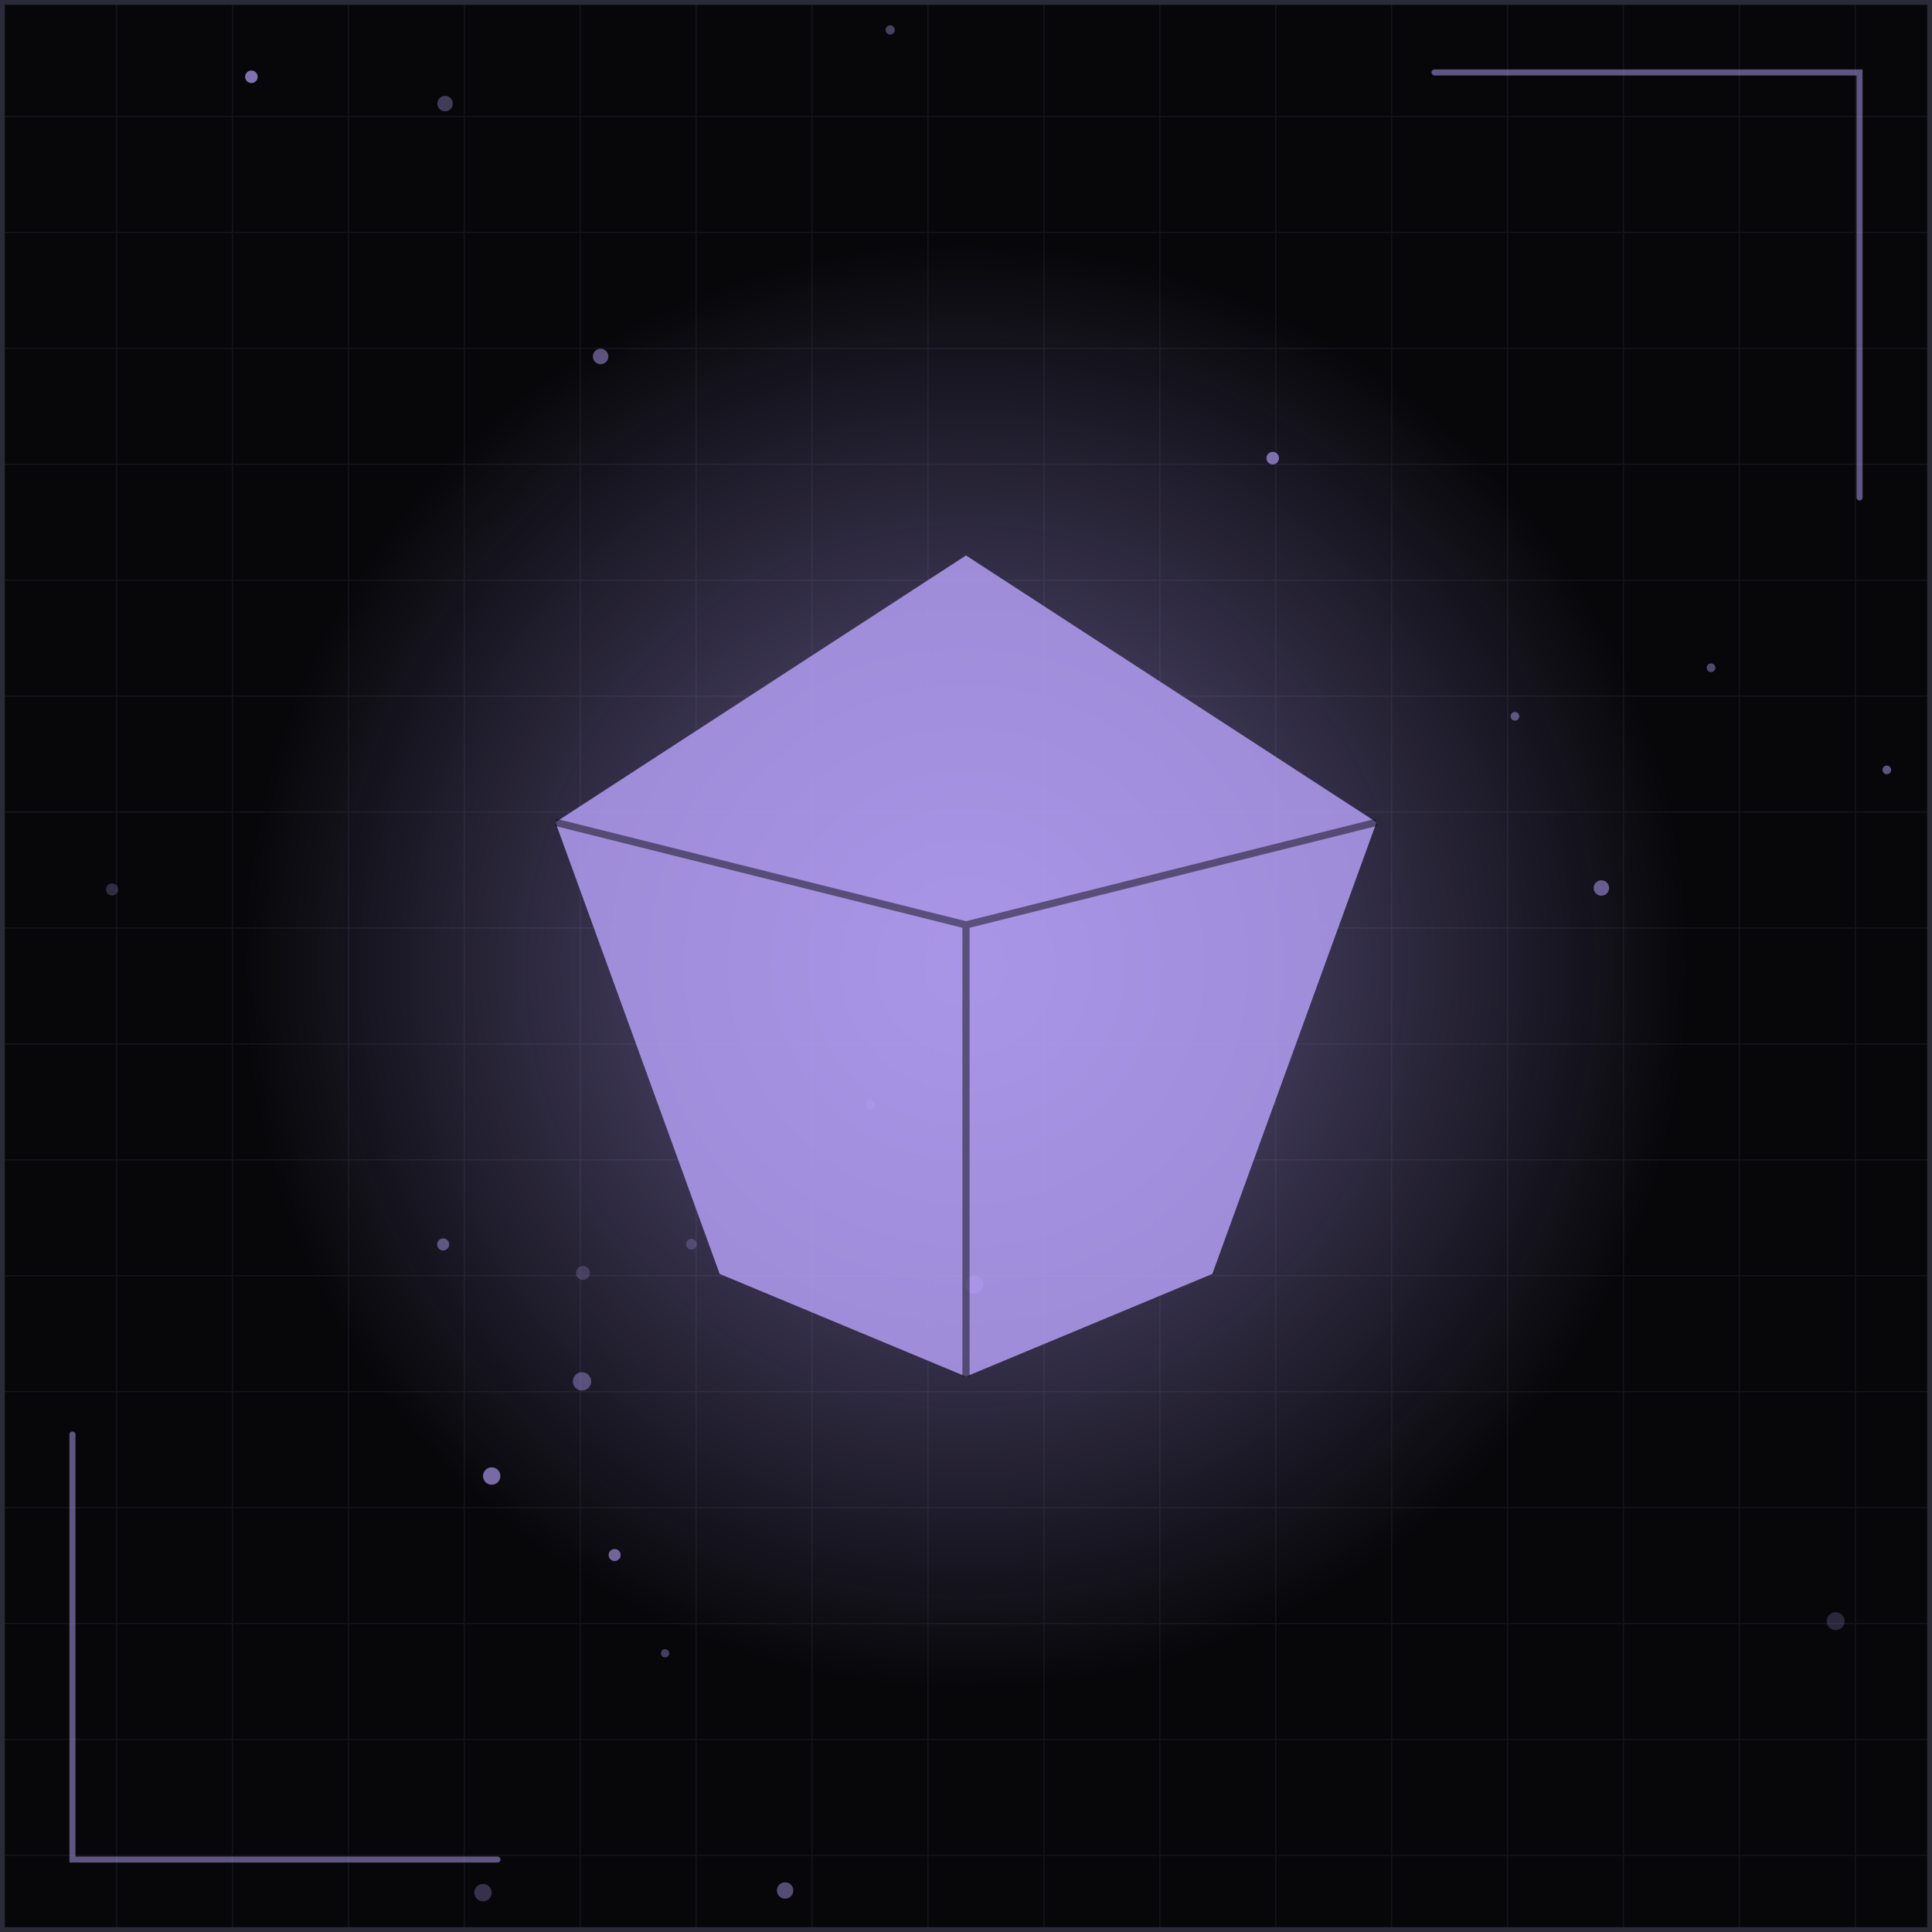
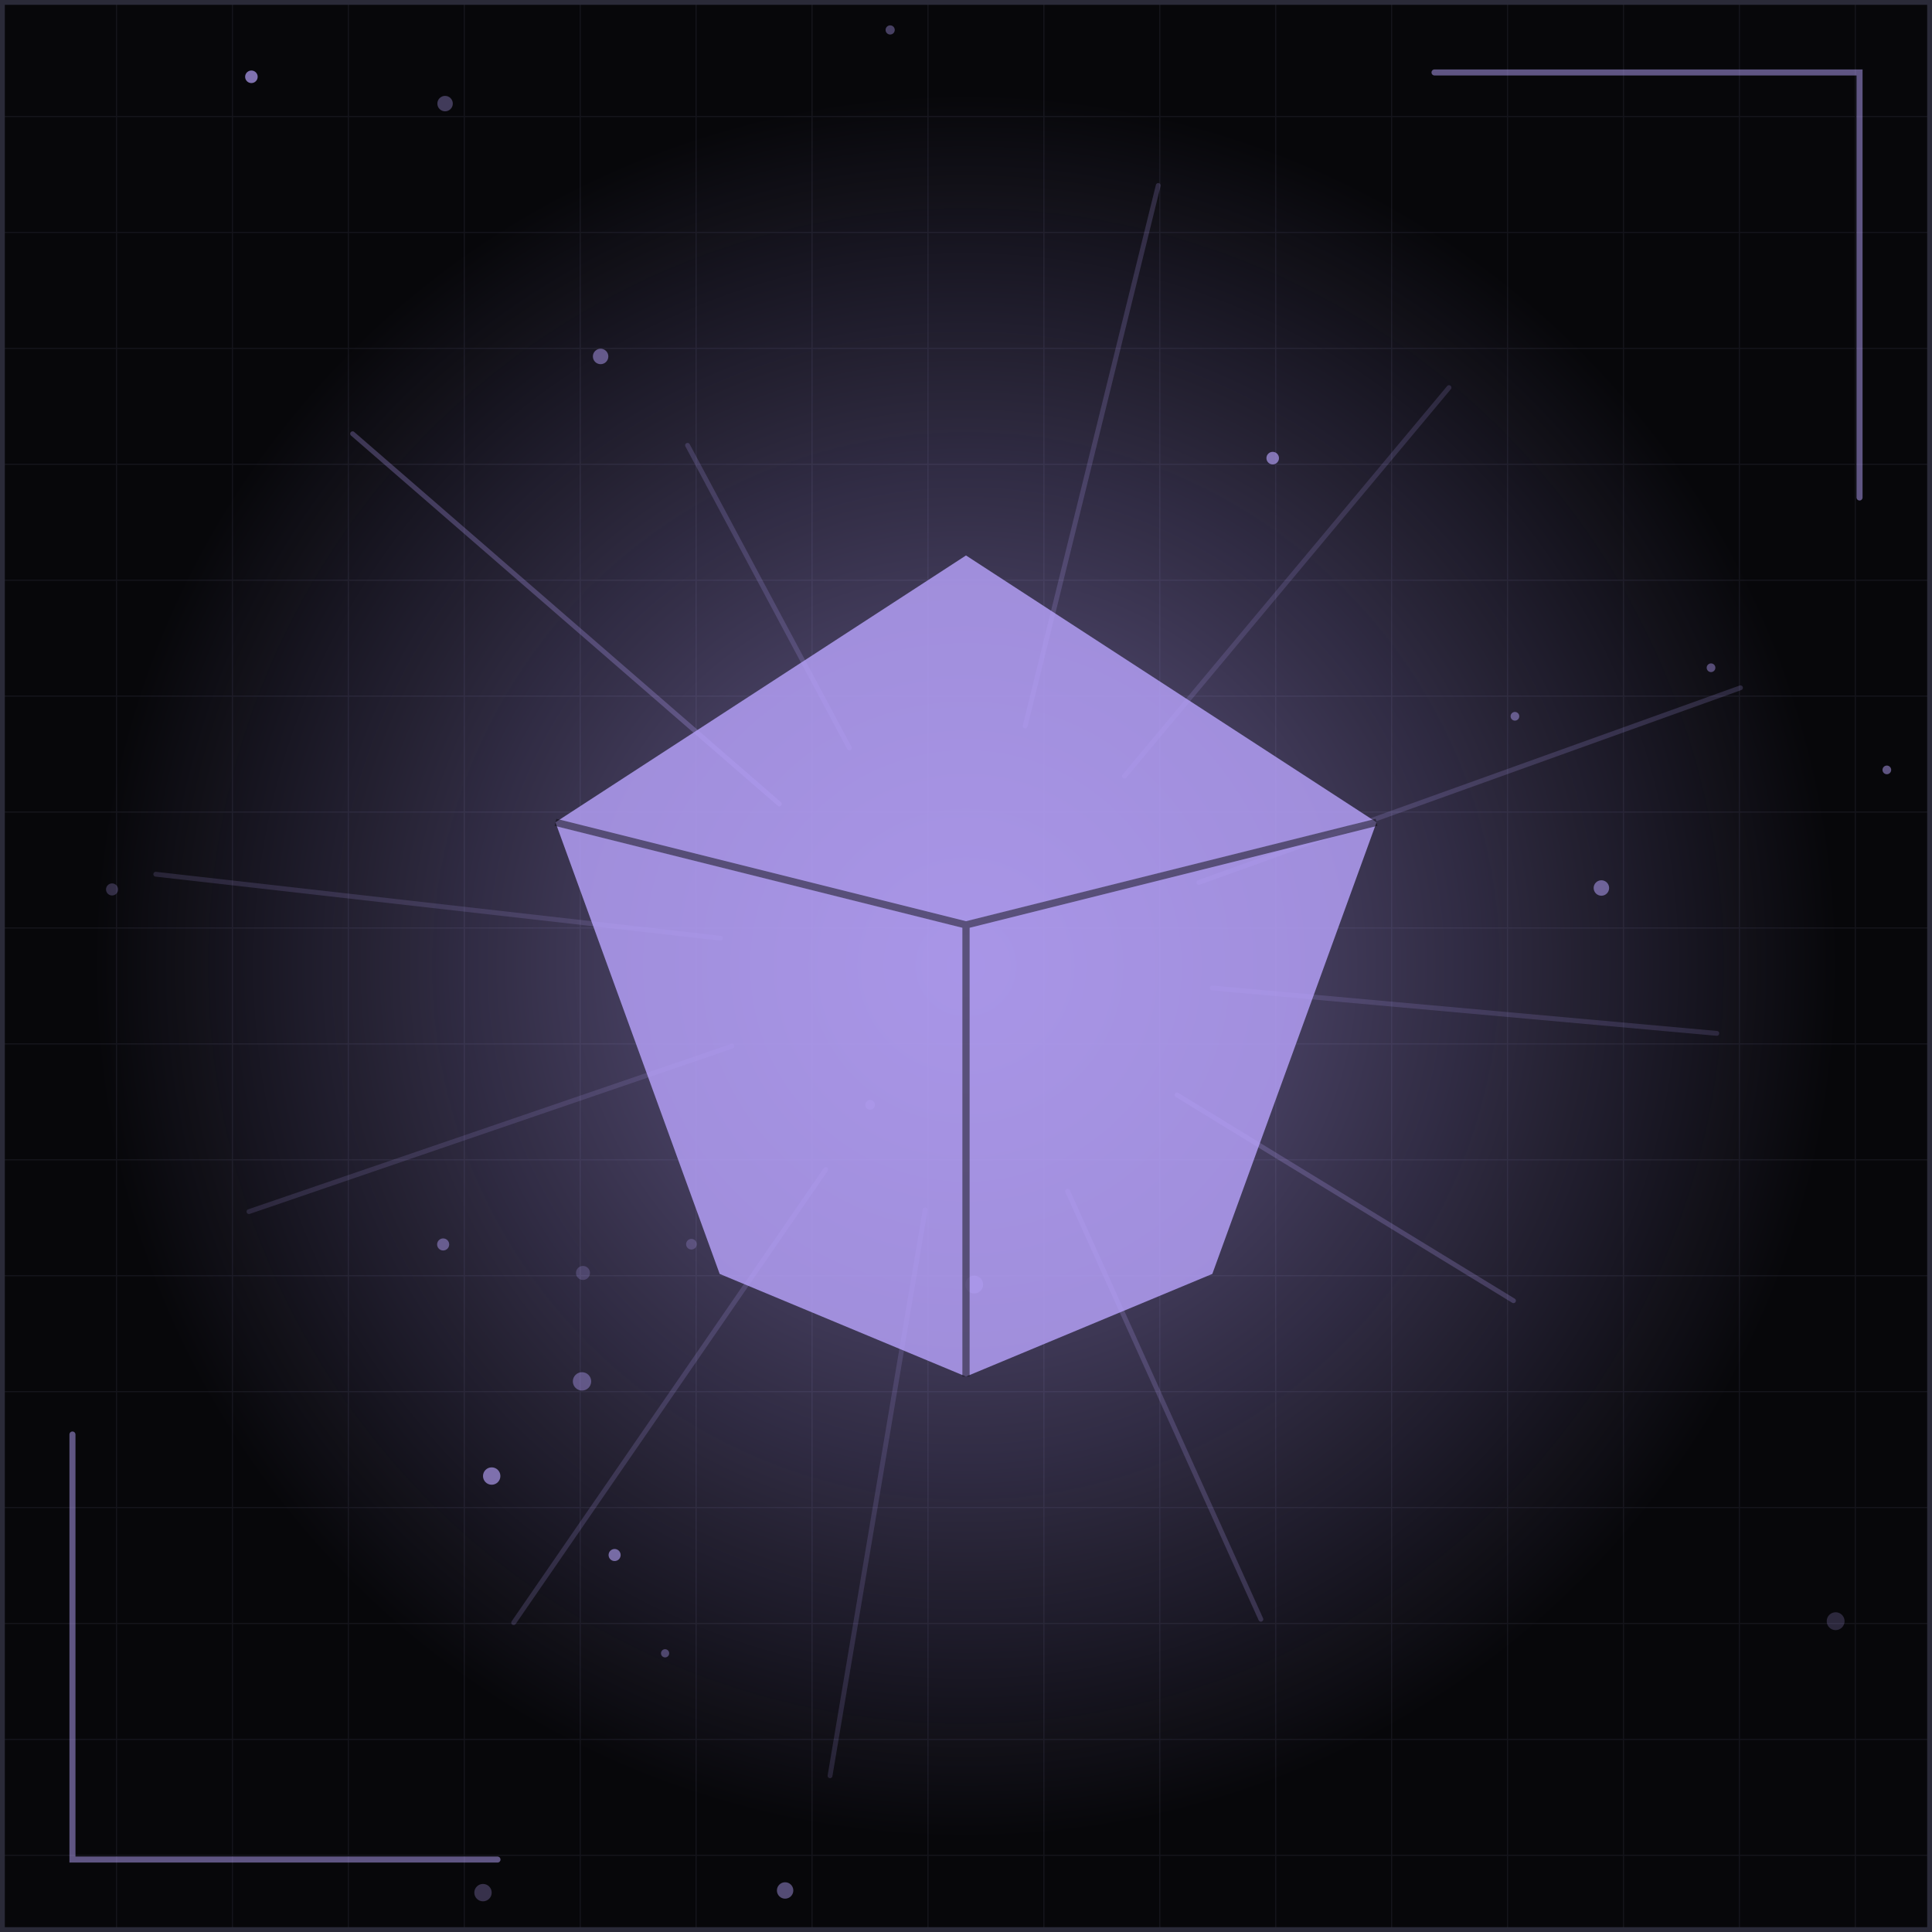
<svg xmlns="http://www.w3.org/2000/svg" width="800" height="800" viewBox="0 0 800 800">
  <rect width="800" height="800" fill="#07070a" />
  <defs>
    <pattern id="grid" width="48" height="48" patternUnits="userSpaceOnUse">
      <path d="M 48 0 L 0 0 0 48" fill="none" stroke="#2a2a38" stroke-width="1" opacity="0.35" />
    </pattern>
  </defs>
  <rect width="800" height="800" fill="url(#grid)" />
  <defs>
    <radialGradient id="glow1" cx="50%" cy="50%" r="50%">
      <stop offset="0%" stop-color="#b7a3fc" stop-opacity="0.55" />
      <stop offset="100%" stop-color="#b7a3fc" stop-opacity="0" />
    </radialGradient>
  </defs>
-   <circle cx="400" cy="400" r="300" fill="url(#glow1)" />
+   <circle cx="400" cy="400" r="360" fill="url(#glow1)" />
+   <g opacity="0.4" stroke="#b7a3fc" stroke-width="2" stroke-linecap="round">
+     <line x1="502.0" y1="409.1" x2="710.9" y2="427.9" opacity="0.39" />
+     <line x1="487.4" y1="453.4" x2="626.7" y2="538.6" opacity="0.57" />
+     <line x1="442.1" y1="493.3" x2="522.1" y2="670.5" opacity="0.50" />
+     <line x1="383.1" y1="501.0" x2="343.7" y2="735.3" opacity="0.39" />
+     <line x1="341.9" y1="484.3" x2="212.7" y2="671.9" opacity="0.44" />
+     <line x1="303.1" y1="433.2" x2="103.1" y2="501.7" opacity="0.37" />
+     <line x1="298.3" y1="388.5" x2="64.5" y2="362.0" opacity="0.38" />
+     <line x1="322.7" y1="332.9" x2="146.0" y2="179.6" opacity="0.68" />
+     <line x1="351.7" y1="309.7" x2="284.7" y2="184.4" opacity="0.47" />
+     <line x1="424.5" y1="300.6" x2="479.6" y2="76.8" opacity="0.48" />
+     <line x1="465.6" y1="321.4" x2="600.0" y2="160.5" opacity="0.40" />
+     <line x1="496.4" y1="365.4" x2="720.7" y2="284.8" opacity="0.45" />
+   </g>
  <circle cx="286.3" cy="515.2" r="2.2" fill="#b7a3fc" opacity="0.25" />
  <circle cx="183.5" cy="515.3" r="2.5" fill="#b7a3fc" opacity="0.45" />
  <circle cx="403.4" cy="531.9" r="3.7" fill="#b7a3fc" opacity="0.34" />
  <circle cx="254.5" cy="643.9" r="2.5" fill="#b7a3fc" opacity="0.59" />
  <circle cx="527.0" cy="189.7" r="2.6" fill="#b7a3fc" opacity="0.64" />
  <circle cx="203.6" cy="611.2" r="3.6" fill="#b7a3fc" opacity="0.63" />
  <circle cx="104.1" cy="31.8" r="2.6" fill="#b7a3fc" opacity="0.68" />
  <circle cx="663.1" cy="367.7" r="3.2" fill="#b7a3fc" opacity="0.52" />
  <circle cx="241.0" cy="572.0" r="3.8" fill="#b7a3fc" opacity="0.40" />
  <circle cx="368.6" cy="12.4" r="1.9" fill="#b7a3fc" opacity="0.37" />
  <circle cx="325.1" cy="782.8" r="3.4" fill="#b7a3fc" opacity="0.44" />
  <circle cx="248.7" cy="147.6" r="3.2" fill="#b7a3fc" opacity="0.48" />
  <circle cx="781.3" cy="318.8" r="1.8" fill="#b7a3fc" opacity="0.49" />
  <circle cx="46.4" cy="368.3" r="2.5" fill="#b7a3fc" opacity="0.24" />
  <circle cx="760.1" cy="671.3" r="3.7" fill="#b7a3fc" opacity="0.21" />
  <circle cx="275.4" cy="684.6" r="1.7" fill="#b7a3fc" opacity="0.36" />
  <circle cx="360.3" cy="457.5" r="2.0" fill="#b7a3fc" opacity="0.24" />
  <circle cx="708.5" cy="276.5" r="1.8" fill="#b7a3fc" opacity="0.42" />
  <circle cx="184.3" cy="42.9" r="3.2" fill="#b7a3fc" opacity="0.33" />
  <circle cx="200.0" cy="783.7" r="3.6" fill="#b7a3fc" opacity="0.27" />
  <circle cx="627.3" cy="296.6" r="1.8" fill="#b7a3fc" opacity="0.45" />
  <circle cx="241.4" cy="527.1" r="2.9" fill="#b7a3fc" opacity="0.22" />
  <g transform="translate(400 400)" opacity="0.95">
    <path d="M -170 -59.5 L 0 -170 L 170 -59.5 L 102 127.5 L 0 170 L -102 127.5 Z" fill="#b7a3fc" opacity="0.85" />
    <path d="M -170 -59.5 L 0 -17 L 170 -59.5 M 0 -17 L 0 170" fill="none" stroke="#07070a" stroke-width="3" opacity="0.5" />
  </g>
  <g opacity="0.5" stroke="#b7a3fc" stroke-width="2.5" stroke-linecap="round">
    <path d="M 594 30 L 770 30 L 770 206" fill="none" />
    <path d="M 30 594 L 30 770 L 206 770" fill="none" />
  </g>
  <rect x="1" y="1" width="798" height="798" fill="none" stroke="#2a2a38" stroke-width="2" />
</svg>
